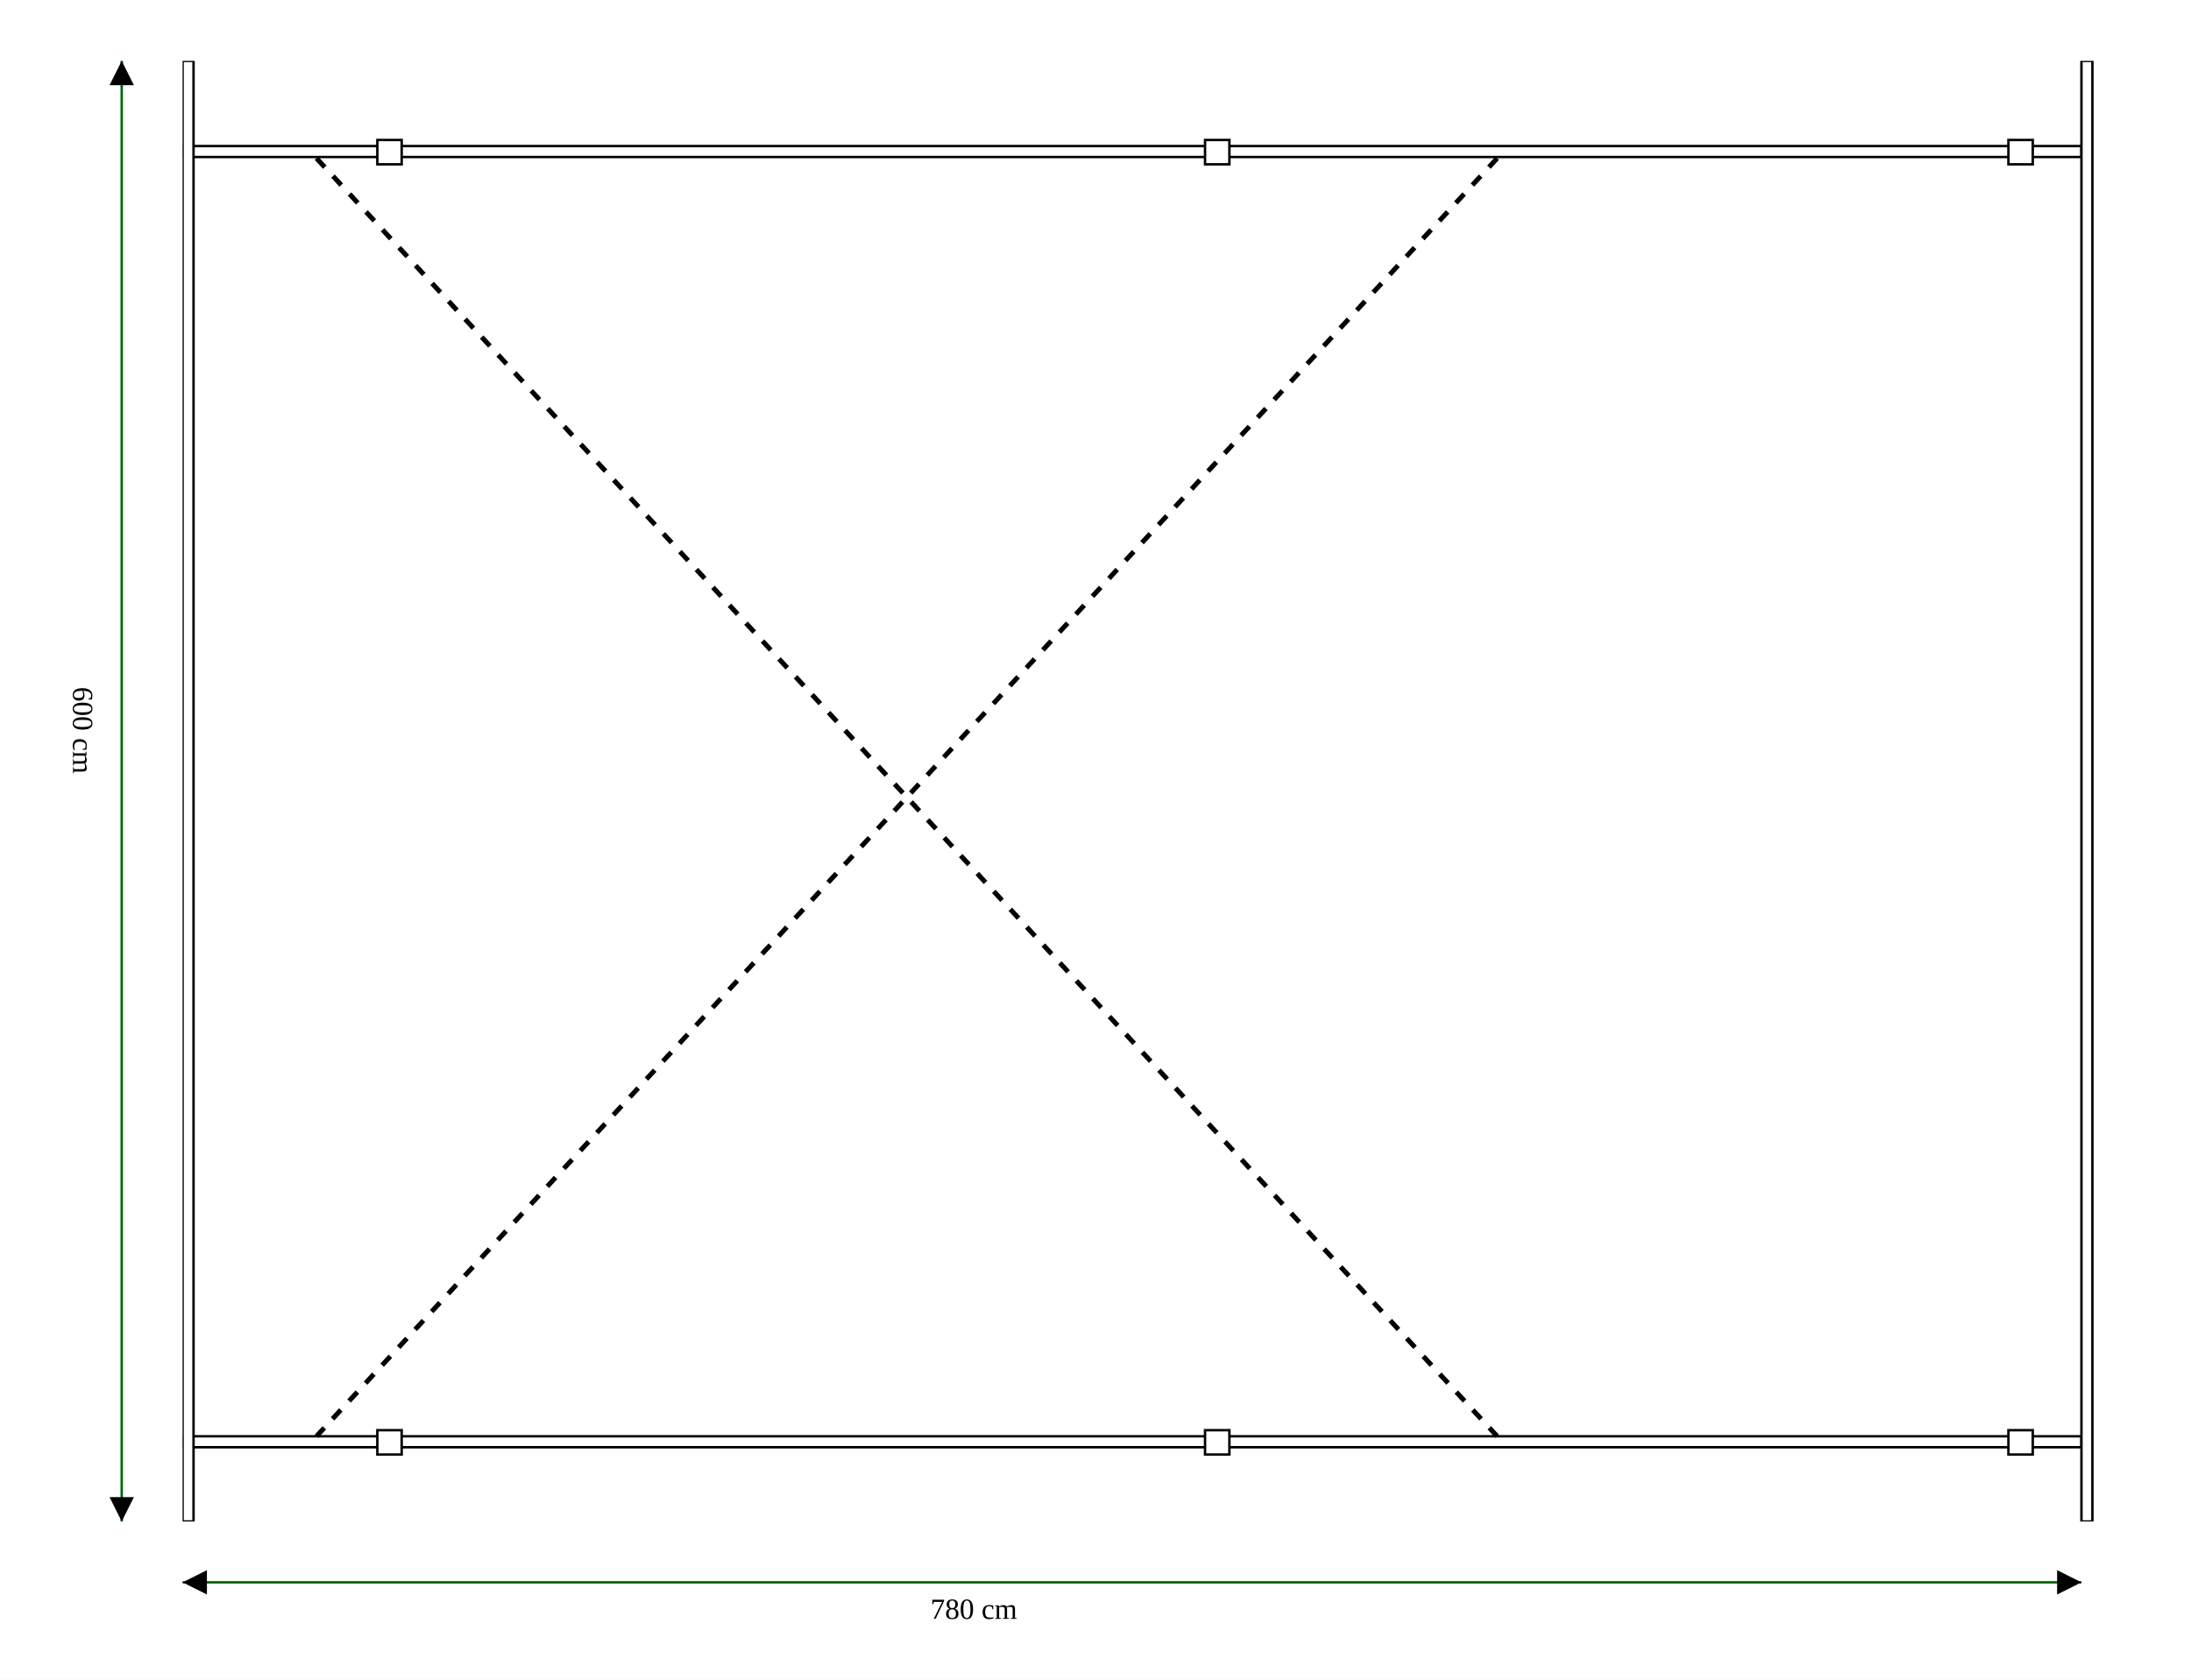
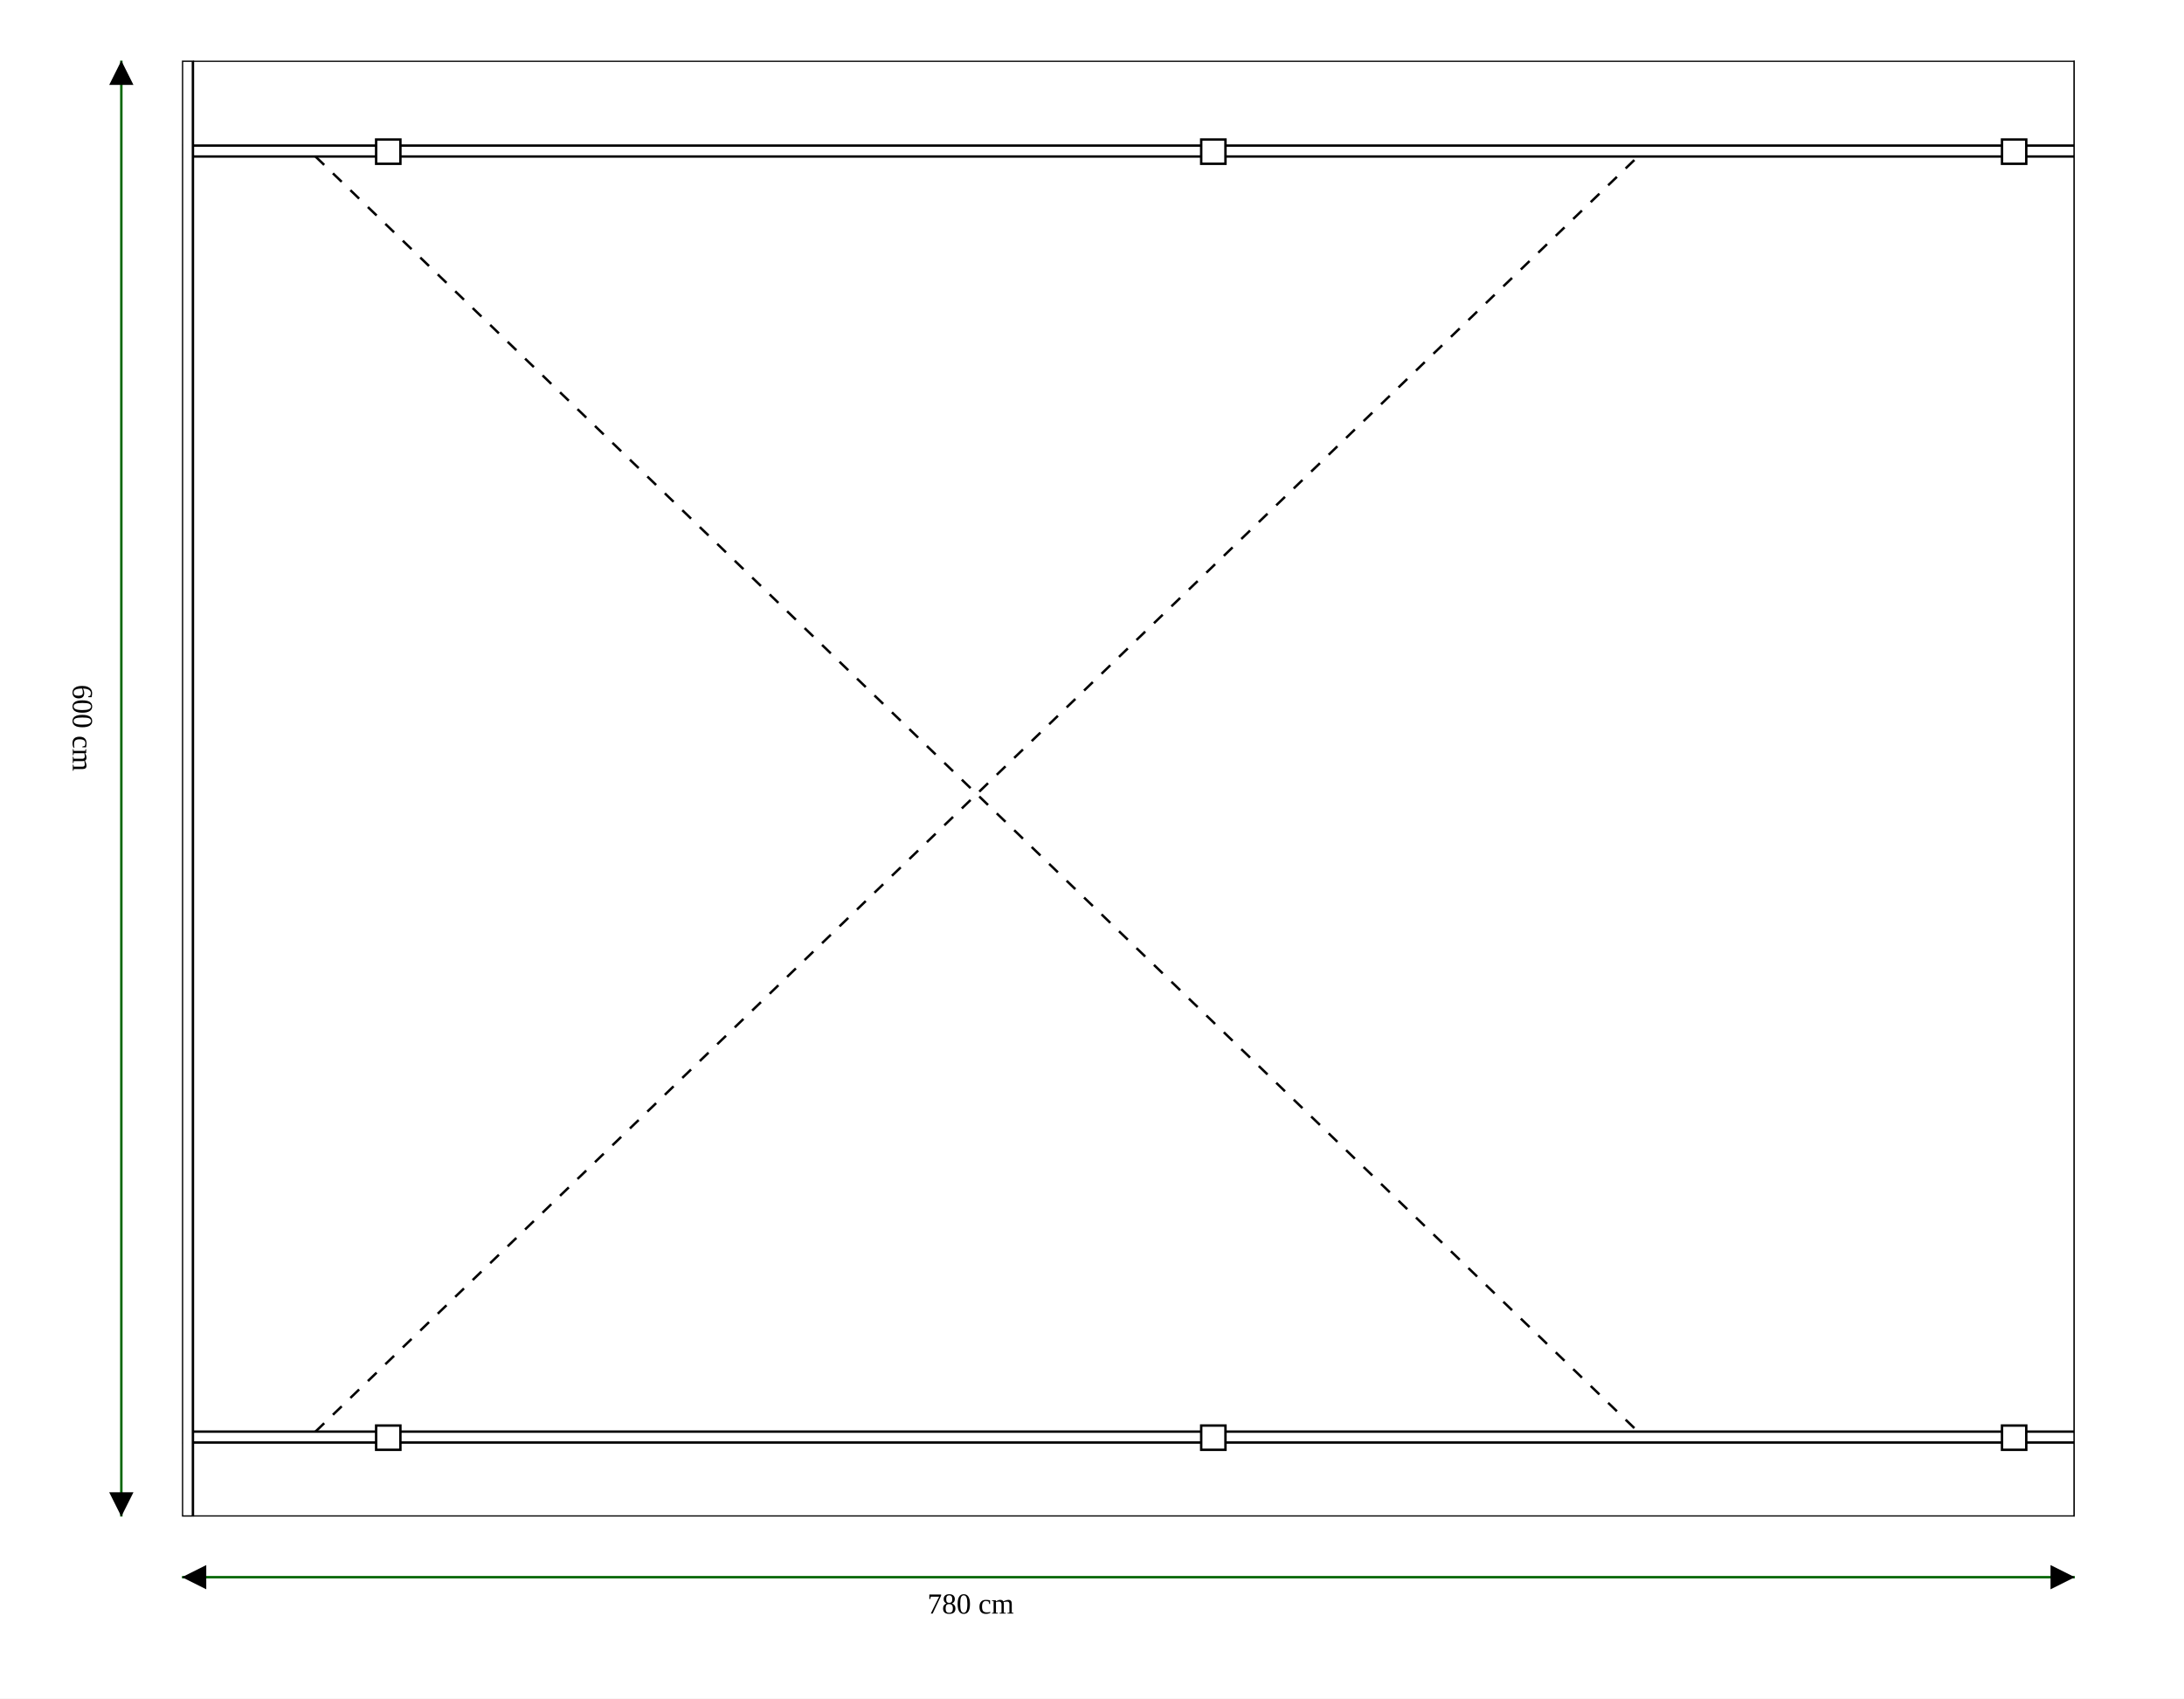
- <svg xmlns="http://www.w3.org/2000/svg" version="1.1" height="100%" viewBox="0 0 900 690" preserveAspectRatio="xMinYMin">
-   <rect x="0" y="0" width="900" height="690" style="fill:rgb(255,255,255)" />
-   <svg version="1.1" x="75" y="25" width="800" height="600" viewBox="0 0 780 600" preserveAspectRatio="xMinYMin">
-     <rect x="0" y="0" width="800" height="600" style="fill:rgb(255,255,255);stroke-width:0;stroke:rgb(0,0,0)" />
-     <rect x="0" y="35" width="780" height="4.5" style="fill:rgb(255,255,255);stroke-width:1;stroke:rgb(0,0,0)" />
-     <rect x="0" y="565" width="780" height="4.5" style="fill:rgb(255,255,255);stroke-width:1;stroke:rgb(0,0,0)" />
-     <rect x="0" y="0" width="4.5" height="600" style="fill:rgb(255,255,255);stroke-width:1;stroke:rgb(0,0,0)" />
-     <rect x="780" y="0" width="4.5" height="600" style="fill:rgb(255,255,255);stroke-width:1;stroke:rgb(0,0,0)" />
-     <rect x="80" y="32.5" width="10" height="10" style="fill:rgb(255,255,255);stroke-width:1;stroke:rgb(0,0,0)" />
-     <rect x="420" y="32.5" width="10" height="10" style="fill:rgb(255,255,255);stroke-width:1;stroke:rgb(0,0,0)" />
-     <rect x="750" y="32.5" width="10" height="10" style="fill:rgb(255,255,255);stroke-width:1;stroke:rgb(0,0,0)" />
-     <rect x="80" y="562.5" width="10" height="10" style="fill:rgb(255,255,255);stroke-width:1;stroke:rgb(0,0,0)" />
-     <rect x="420" y="562.5" width="10" height="10" style="fill:rgb(255,255,255);stroke-width:1;stroke:rgb(0,0,0)" />
-     <rect x="750" y="562.5" width="10" height="10" style="fill:rgb(255,255,255);stroke-width:1;stroke:rgb(0,0,0)" />
-     <g fill="none" stroke="black" stroke-width="2">
-       <path stroke-dasharray="5,5" d="M55 40 L540 565" />
-       <path stroke-dasharray="5,5" d="M540 40 L55 565" />
-     </g>
-   </svg>
-   <text style="text-anchor: middle" fill="black" transform="translate(30,300) rotate(90)">600 cm</text>
-   <text style="text-anchor: middle" fill="black" transform="translate(400,665)">780 cm</text>
+ <svg xmlns="http://www.w3.org/2000/svg" version="1.1" height="100%" viewBox="0 0 900 700" preserveAspectRatio="xMinYMin">
  <defs>
    <marker id="beginArrow" markerWidth="10" markerHeight="10" refX="0" refY="5" orient="auto">
      <path d="M0,5 L10,0 L10,10 L0,5" style="fill: #000000;" />
    </marker>
    <marker id="endArrow" markerWidth="10" markerHeight="10" refX="10" refY="5" orient="auto">
      <path d="M0,0 L10,5 L0,10 L0,0 " style="fill: #000000;" />
    </marker>
  </defs>
+   <rect x="0" y="0" width="900" height="700" style="fill: #ffffff" />
  <line x1="50" y1="25" x2="50" y2="625" style="stroke: #006600;marker-start: url(#beginArrow);marker-end: url(#endArrow);" />
  <line x1="75" y1="650" x2="855" y2="650" style="stroke: #006600;marker-start: url(#beginArrow);marker-end: url(#endArrow);" />
+   <text style="text-anchor: middle" fill="black" transform="translate(30,300) rotate(90)">600 cm</text>
+   <text style="text-anchor: middle" fill="black" transform="translate(400,665)">780 cm</text>
+   <svg version="1.1" x="75" y="25" width="780" height="600" viewBox="0 0 780 600" preserveAspectRatio="xMinYMin">
+     <rect x="0" y="0" width="780" height="600" style="stroke:#000000; fill: #ffffff" />
+     <rect x="0" y="35" width="780" height="4.5" style="stroke:#000000; fill: #ffffff" />
+     <rect x="0" y="565" width="780" height="4.5" style="stroke:#000000; fill: #ffffff" />
+     <rect x="0" y="0" width="4.5" height="600" style="stroke:#000000; fill: #ffffff" />
+     <rect x="780" y="0" width="4.5" height="600" style="stroke:#000000; fill: #ffffff" />
+     <rect x="80" y="32.5" width="10" height="10" style="stroke:#000000; fill: #ffffff" />
+     <rect x="420" y="32.5" width="10" height="10" style="stroke:#000000; fill: #ffffff" />
+     <rect x="750" y="32.5" width="10" height="10" style="stroke:#000000; fill: #ffffff" />
+     <rect x="80" y="562.5" width="10" height="10" style="stroke:#000000; fill: #ffffff" />
+     <rect x="420" y="562.5" width="10" height="10" style="stroke:#000000; fill: #ffffff" />
+     <rect x="750" y="562.5" width="10" height="10" style="stroke:#000000; fill: #ffffff" />
+     <line x1="55" y1="39.5" x2="600" y2="565" style="stroke:#000000; stroke-dasharray: 5 5;" />
+     <line x1="55" y1="565" x2="600" y2="39.5" style="stroke:#000000; stroke-dasharray: 5 5;" />
+     <g fill="none" stroke="black" stroke-width="2">
+ 
+ 
+         </g>
+   </svg>
</svg>
